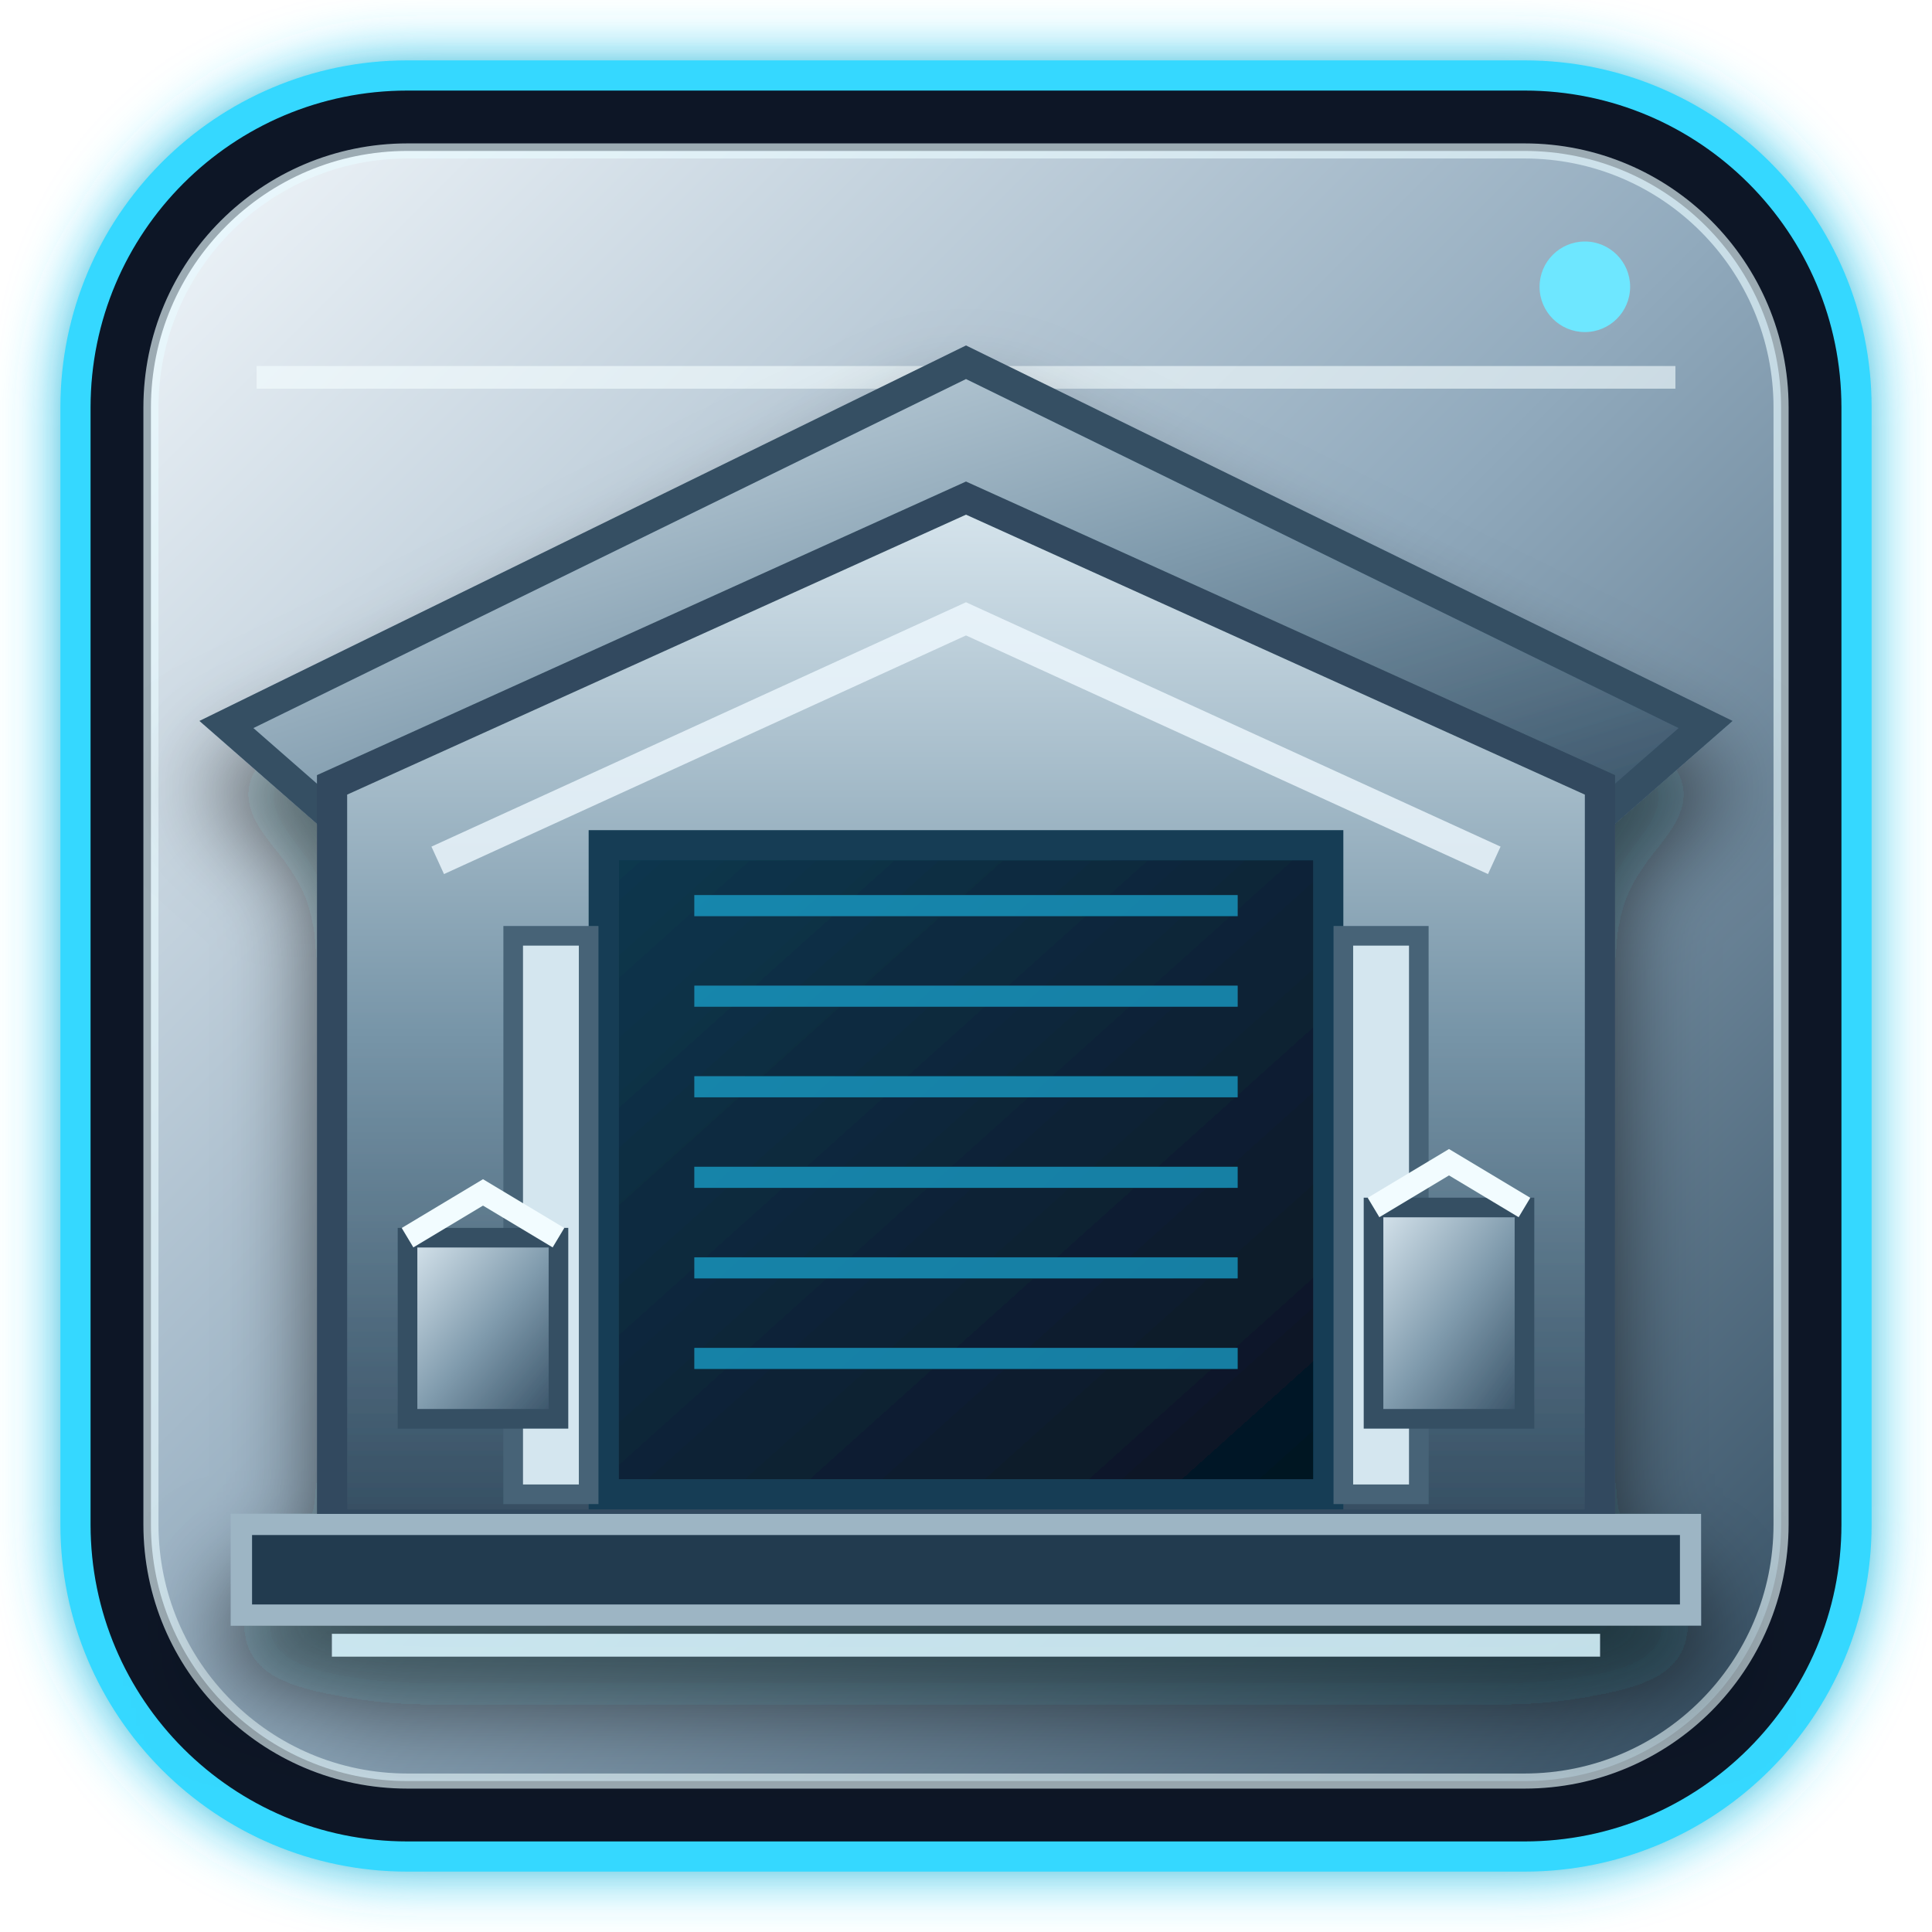
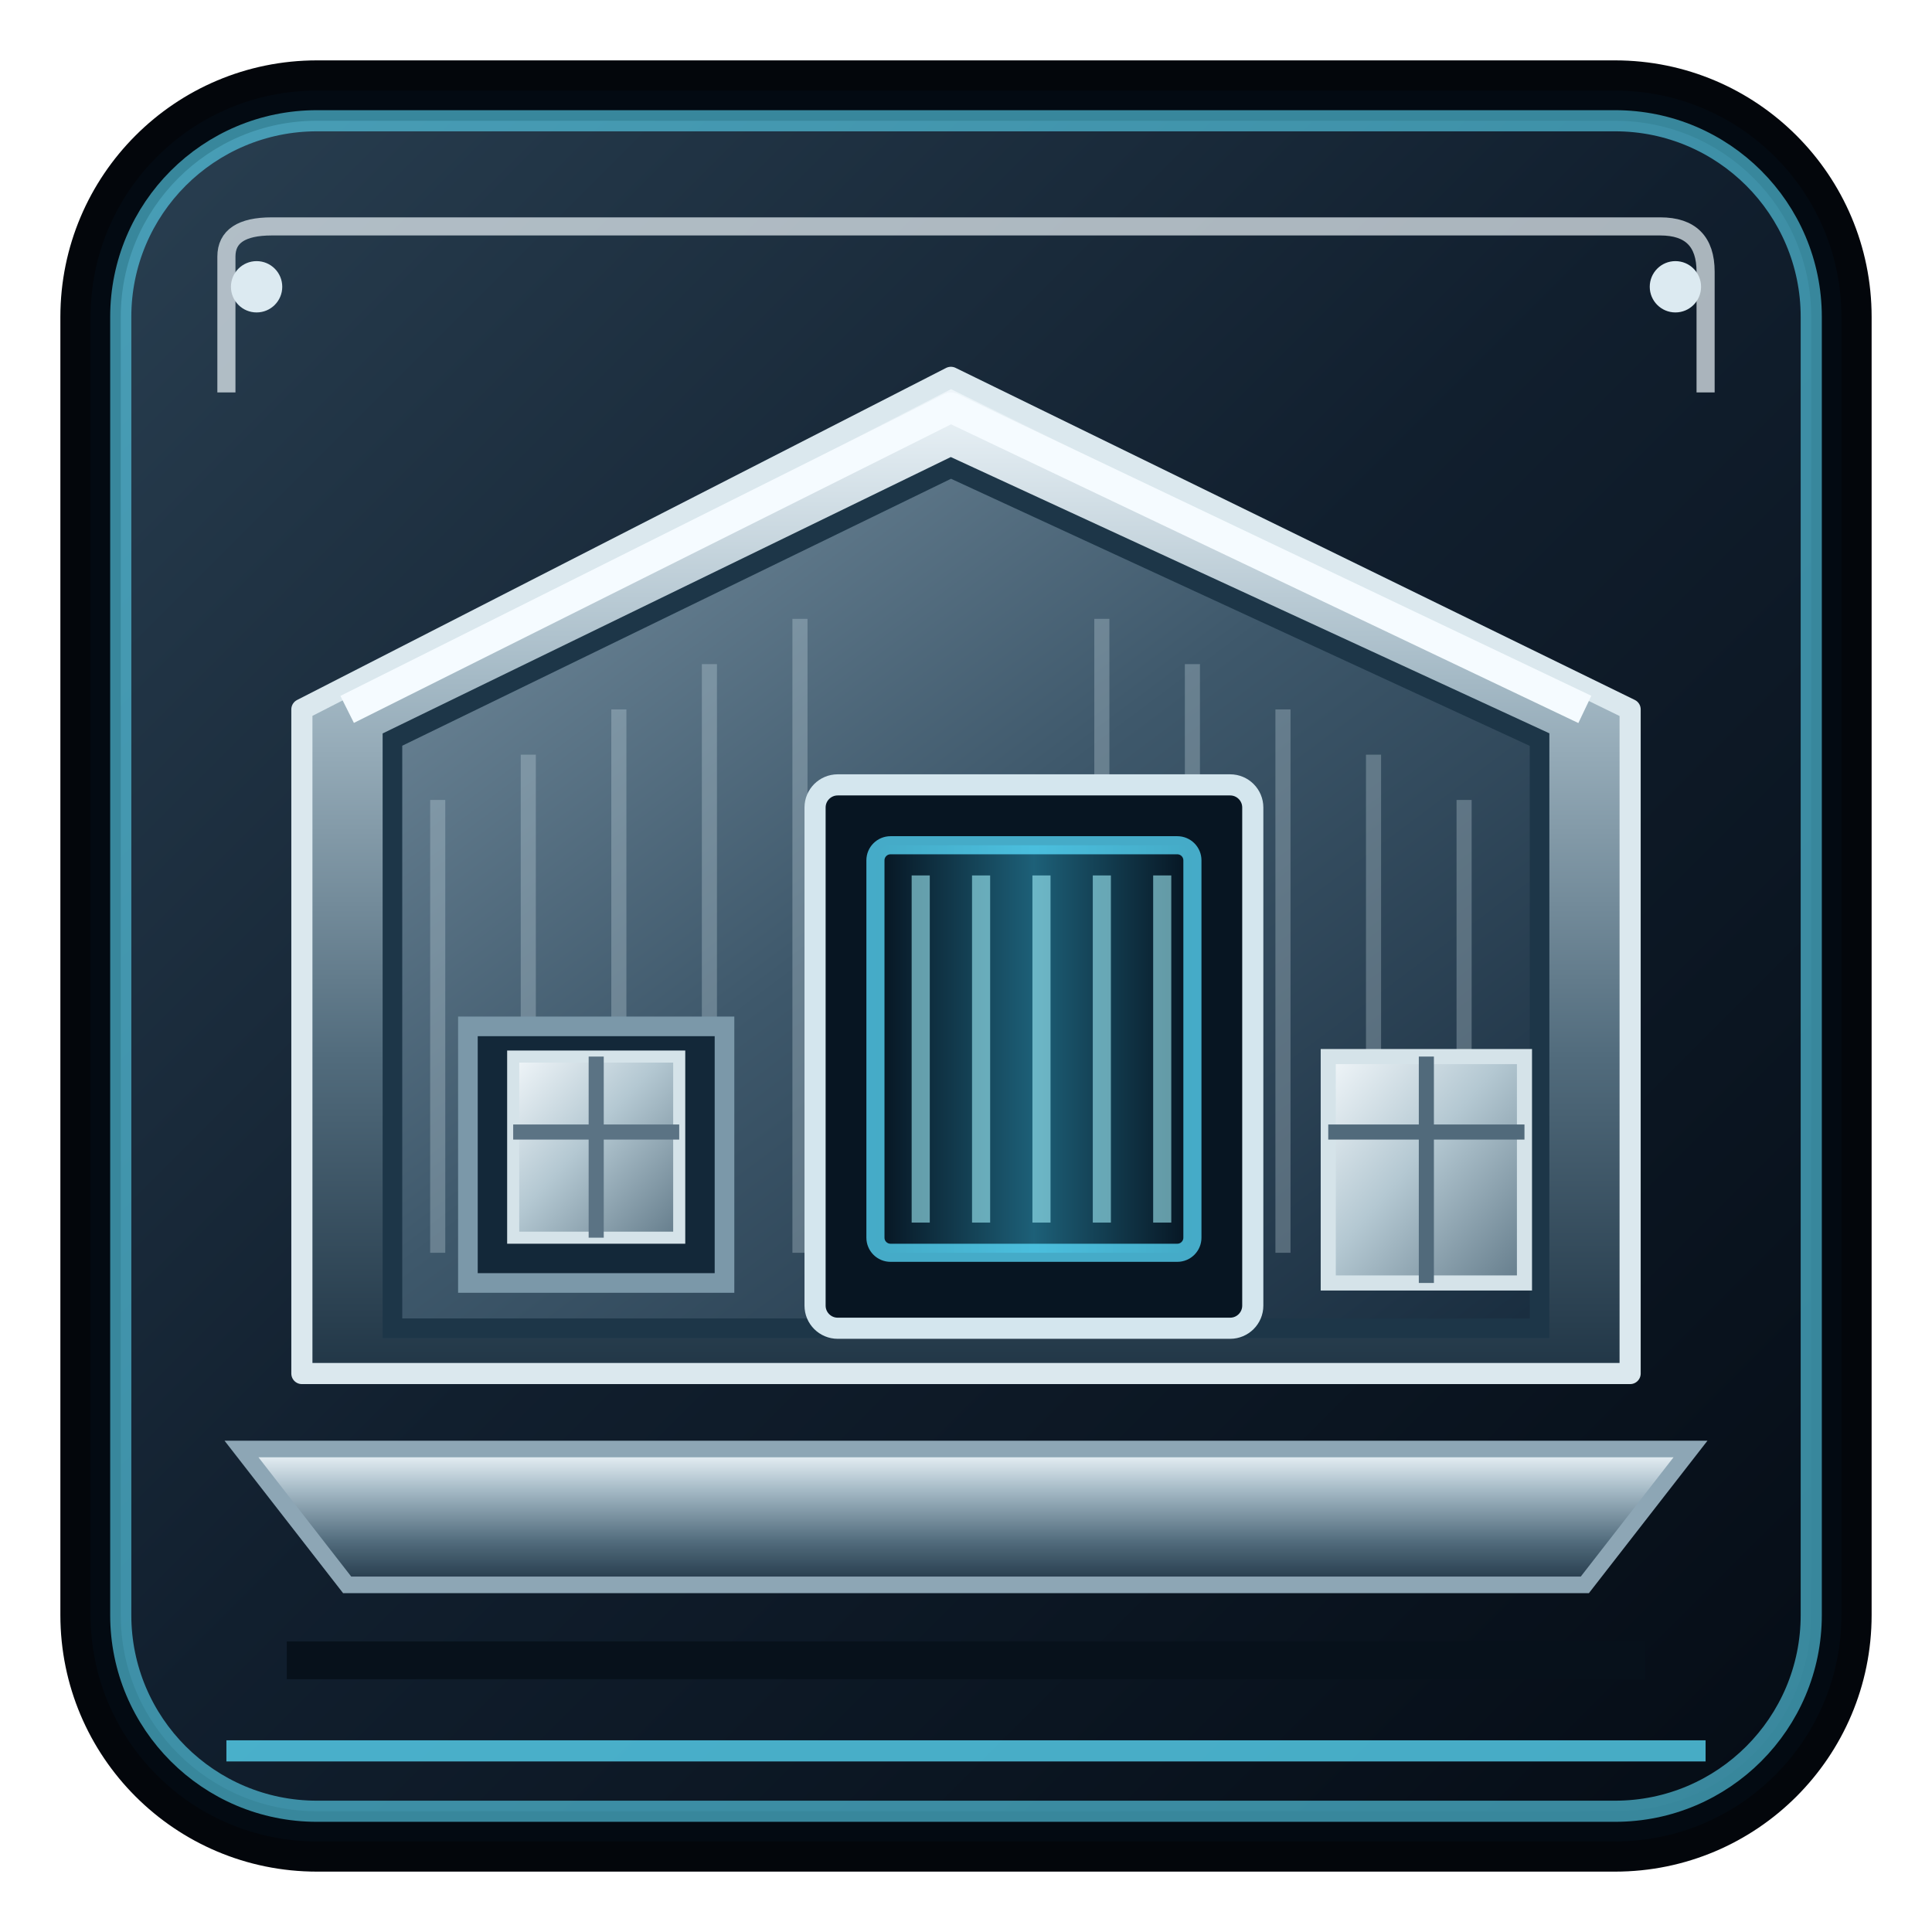
<svg xmlns="http://www.w3.org/2000/svg" width="128" height="128" viewBox="0 0 128 128" role="img" aria-labelledby="warehouse-title warehouse-desc" data-omega-icon-kind="logistics-node" data-omega-icon-id="warehouse-node">
  <defs>
-     <linearGradient id="wh-plate" x1="0" y1="0" x2="1" y2="1">
-       <stop stop-color="#f2f7fb" />
-       <stop offset=".5" stop-color="#91aabd" />
-       <stop offset="1" stop-color="#344e62" />
+     <linearGradient id="warehouse-v2-shell" x1="0" y1="0" x2="1" y2="1">
+       <stop offset="0" stop-color="#293f51" />
+       <stop offset=".48" stop-color="#111f2e" />
+       <stop offset="1" stop-color="#050c15" />
    </linearGradient>
-     <linearGradient id="wh-wall" x1="0" y1="0" x2="0" y2="1">
-       <stop stop-color="#d8e6ee" />
-       <stop offset=".52" stop-color="#7795a8" />
-       <stop offset="1" stop-color="#344d61" />
+     <linearGradient id="warehouse-v2-metal" x1="0" y1="0" x2="0" y2="1">
+       <stop offset="0" stop-color="#f1f8fc" />
+       <stop offset=".3" stop-color="#a5bac6" />
+       <stop offset=".68" stop-color="#526c7d" />
+       <stop offset="1" stop-color="#213646" />
    </linearGradient>
-     <linearGradient id="wh-door" x1="0" y1="0" x2="1" y2="1">
-       <stop stop-color="#10384f" />
-       <stop offset=".55" stop-color="#0b2235" />
-       <stop offset="1" stop-color="#051422" />
+     <linearGradient id="warehouse-v2-wall" x1="0" y1="0" x2="1" y2="1">
+       <stop offset="0" stop-color="#7891a2" />
+       <stop offset=".47" stop-color="#3e586b" />
+       <stop offset="1" stop-color="#192d3f" />
    </linearGradient>
-     <linearGradient id="wh-crate" x1="0" y1="0" x2="1" y2="1">
-       <stop stop-color="#dbe8f0" />
-       <stop offset=".52" stop-color="#809bad" />
-       <stop offset="1" stop-color="#344e63" />
+     <linearGradient id="warehouse-v2-door" x1="0" y1="0" x2="1" y2="0">
+       <stop offset="0" stop-color="#061320" />
+       <stop offset=".5" stop-color="#1d6078" />
+       <stop offset="1" stop-color="#061320" />
    </linearGradient>
-     <filter id="wh-shadow" x="-20%" y="-20%" width="140%" height="150%">
-       <feDropShadow dx="0" dy="4" stdDeviation="3" flood-color="#020b14" flood-opacity=".6" />
-     </filter>
-     <filter id="wh-glow" x="-50%" y="-50%" width="200%" height="200%">
+     <linearGradient id="warehouse-v2-cargo" x1="0" y1="0" x2="1" y2="1">
+       <stop offset="0" stop-color="#f2f7fa" />
+       <stop offset=".45" stop-color="#b4c8d2" />
+       <stop offset="1" stop-color="#637b8a" />
+     </linearGradient>
+     <filter id="warehouse-v2-glow" x="-35%" y="-35%" width="170%" height="170%">
      <feGaussianBlur stdDeviation="2" result="blur" />
      <feMerge>
        <feMergeNode in="blur" />
        <feMergeNode in="SourceGraphic" />
      </feMerge>
    </filter>
  </defs>
-   <rect x="5" y="5" width="118" height="118" rx="22" fill="#071827" stroke="#35d8ff" stroke-width="2" filter="url(#wh-glow)" />
-   <rect x="10" y="10" width="108" height="108" rx="17" fill="url(#wh-plate)" stroke="#e8fbff" stroke-opacity=".65" />
-   <path d="M17 25H111M17 104H111" stroke="#f3fdff" stroke-opacity=".62" stroke-width="1.5" />
-   <g filter="url(#wh-shadow)">
-     <path d="M15 48 64 24 113 48 105 55 64 35 23 55Z" fill="url(#wh-crate)" stroke="#344f64" stroke-width="2" />
-     <path d="M22 52 64 33 106 52V101H22Z" fill="url(#wh-wall)" stroke="#314a5e" stroke-width="2" />
-     <path d="M29 57 64 41 99 57" fill="none" stroke="#eef9ff" stroke-width="2" stroke-opacity=".8" />
-     <path d="M40 56H88V99H40Z" fill="url(#wh-door)" stroke="#153e55" stroke-width="2" />
-     <path d="M46 60H82M46 66H82M46 72H82M46 78H82M46 84H82M46 90H82" stroke="#1daedb" stroke-width="1.4" stroke-opacity=".68" />
-     <path d="M34 62H39V99H34ZM89 62H94V99H89Z" fill="#d4e6ef" stroke="#476477" stroke-width="1.3" />
-     <path d="M27 82H37V94H27Z" fill="url(#wh-crate)" stroke="#344f64" stroke-width="1.3" />
-     <path d="M91 80H101V94H91Z" fill="url(#wh-crate)" stroke="#344f64" stroke-width="1.3" />
-     <path d="M27 82 32 79 37 82M91 80 96 77 101 80" fill="none" stroke="#f2fcff" stroke-width="1.5" />
-     <path d="M47 96H81" stroke="#6ee7ff" stroke-width="2.5" stroke-linecap="round" filter="url(#wh-glow)" />
-     <path d="M16 101H112V107H16Z" fill="#203b50" stroke="#9db5c4" stroke-width="1.4" />
-     <path d="M22 109H106" stroke="#d9f6ff" stroke-width="1.5" stroke-opacity=".82" />
-   </g>
-   <path d="M17 112H111" stroke="#35d8ff" stroke-width="2" stroke-linecap="round" filter="url(#wh-glow)" />
-   <circle cx="105" cy="19" r="3" fill="#6ee7ff" />
+   <rect x="5" y="5" width="118" height="118" rx="16" fill="#030a12" stroke="#03060b" stroke-width="2" />
+   <rect x="8" y="8" width="112" height="112" rx="13" fill="url(#warehouse-v2-shell)" stroke="#5fe1ff" stroke-opacity=".58" stroke-width="1.4" />
+   <path d="M15 26V17Q15 15 18 15H110Q113 15 113 18V26" fill="none" stroke="#f2fbff" stroke-opacity=".68" stroke-width="1.2" />
+   <circle cx="17" cy="19" r="1.7" fill="#dceaf1" />
+   <circle cx="111" cy="19" r="1.7" fill="#dceaf1" />
+   <path d="M20 47 63 25 108 47V91H20Z" fill="url(#warehouse-v2-metal)" stroke="#dbe8ee" stroke-width="1.4" stroke-linejoin="round" />
+   <path d="M26 49 63 31 102 49V88H26Z" fill="url(#warehouse-v2-wall)" stroke="#1d3648" stroke-width="1.3" />
+   <path d="M23 47 63 27 105 47" fill="none" stroke="#f5fbff" stroke-width="2" stroke-linejoin="round" />
+   <path d="M29 53V83M35 50V83M41 47V83M47 44V83M53 41V83M73 41V83M79 44V83M85 47V83M91 50V83M97 53V83" stroke="#d9e8ef" stroke-opacity=".28" stroke-width="1" />
+   <rect x="54" y="52" width="29" height="36" rx="1.5" fill="#071522" stroke="#d4e6ee" stroke-width="1.4" />
+   <rect x="58" y="56" width="21" height="27" rx="1" fill="url(#warehouse-v2-door)" stroke="#59ddff" stroke-opacity=".75" stroke-width="1.2" />
+   <path d="M61 58V81M65 58V81M69 58V81M73 58V81M77 58V81" stroke="#a5f4ff" stroke-opacity=".58" stroke-width="1.2" />
+   <path d="M53 89H84" stroke="#67e7ff" stroke-width="2.5" filter="url(#warehouse-v2-glow)" />
+   <path d="M31 68H48V85H31Z" fill="#132839" stroke="#7b98a9" stroke-width="1.3" />
+   <path d="M34 70H45V82H34Z" fill="url(#warehouse-v2-cargo)" stroke="#d5e3e9" stroke-width=".8" />
+   <path d="M34 75H45M39.5 70V82" stroke="#5b7384" stroke-width="1" />
+   <path d="M88 70H101V85H88Z" fill="url(#warehouse-v2-cargo)" stroke="#d5e3e9" stroke-width="1" />
+   <path d="M88 75H101M94.5 70V85" stroke="#516a7b" stroke-width="1" />
+   <path d="M16 96H112L105 105H23Z" fill="url(#warehouse-v2-metal)" stroke="#8da6b5" stroke-width="1.1" />
+   <path d="M24 100H104" stroke="#66e5ff" stroke-width="1.8" filter="url(#warehouse-v2-glow)" />
+   <path d="M19 110H109" stroke="#07111b" stroke-width="2.5" />
+   <path d="M15 116H113" stroke="#5ce0ff" stroke-opacity=".75" stroke-width="1.4" />
</svg>
